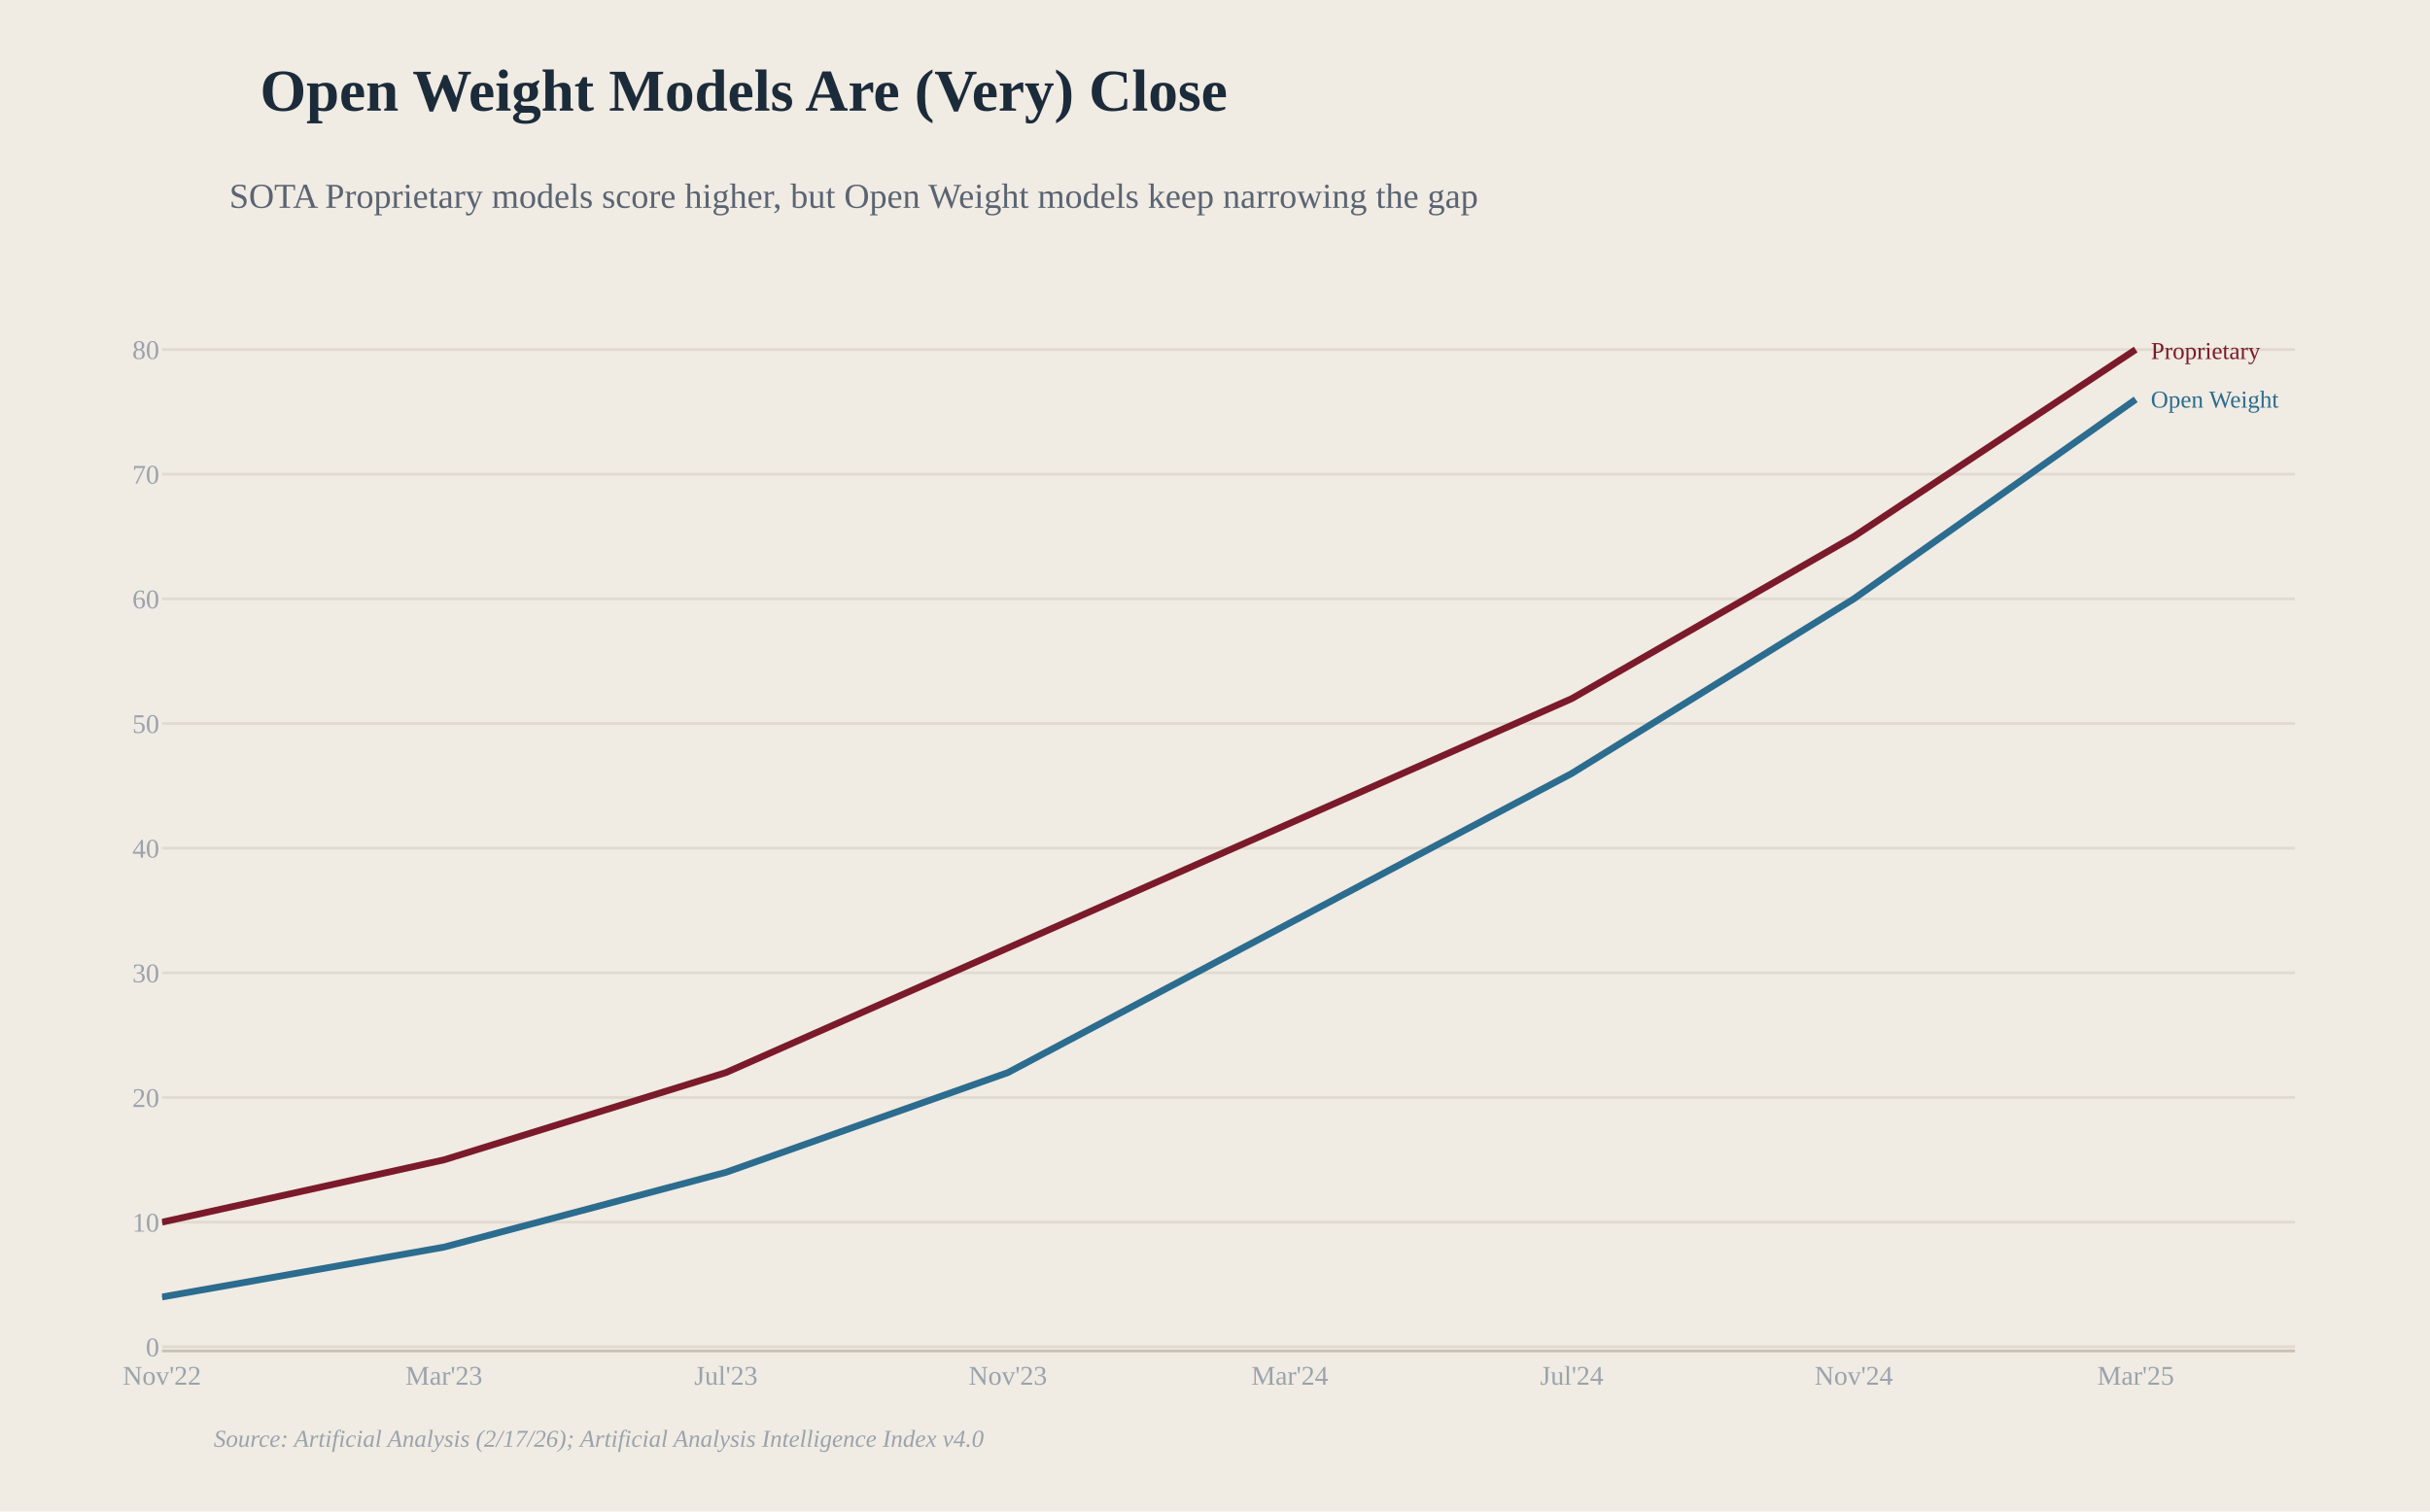
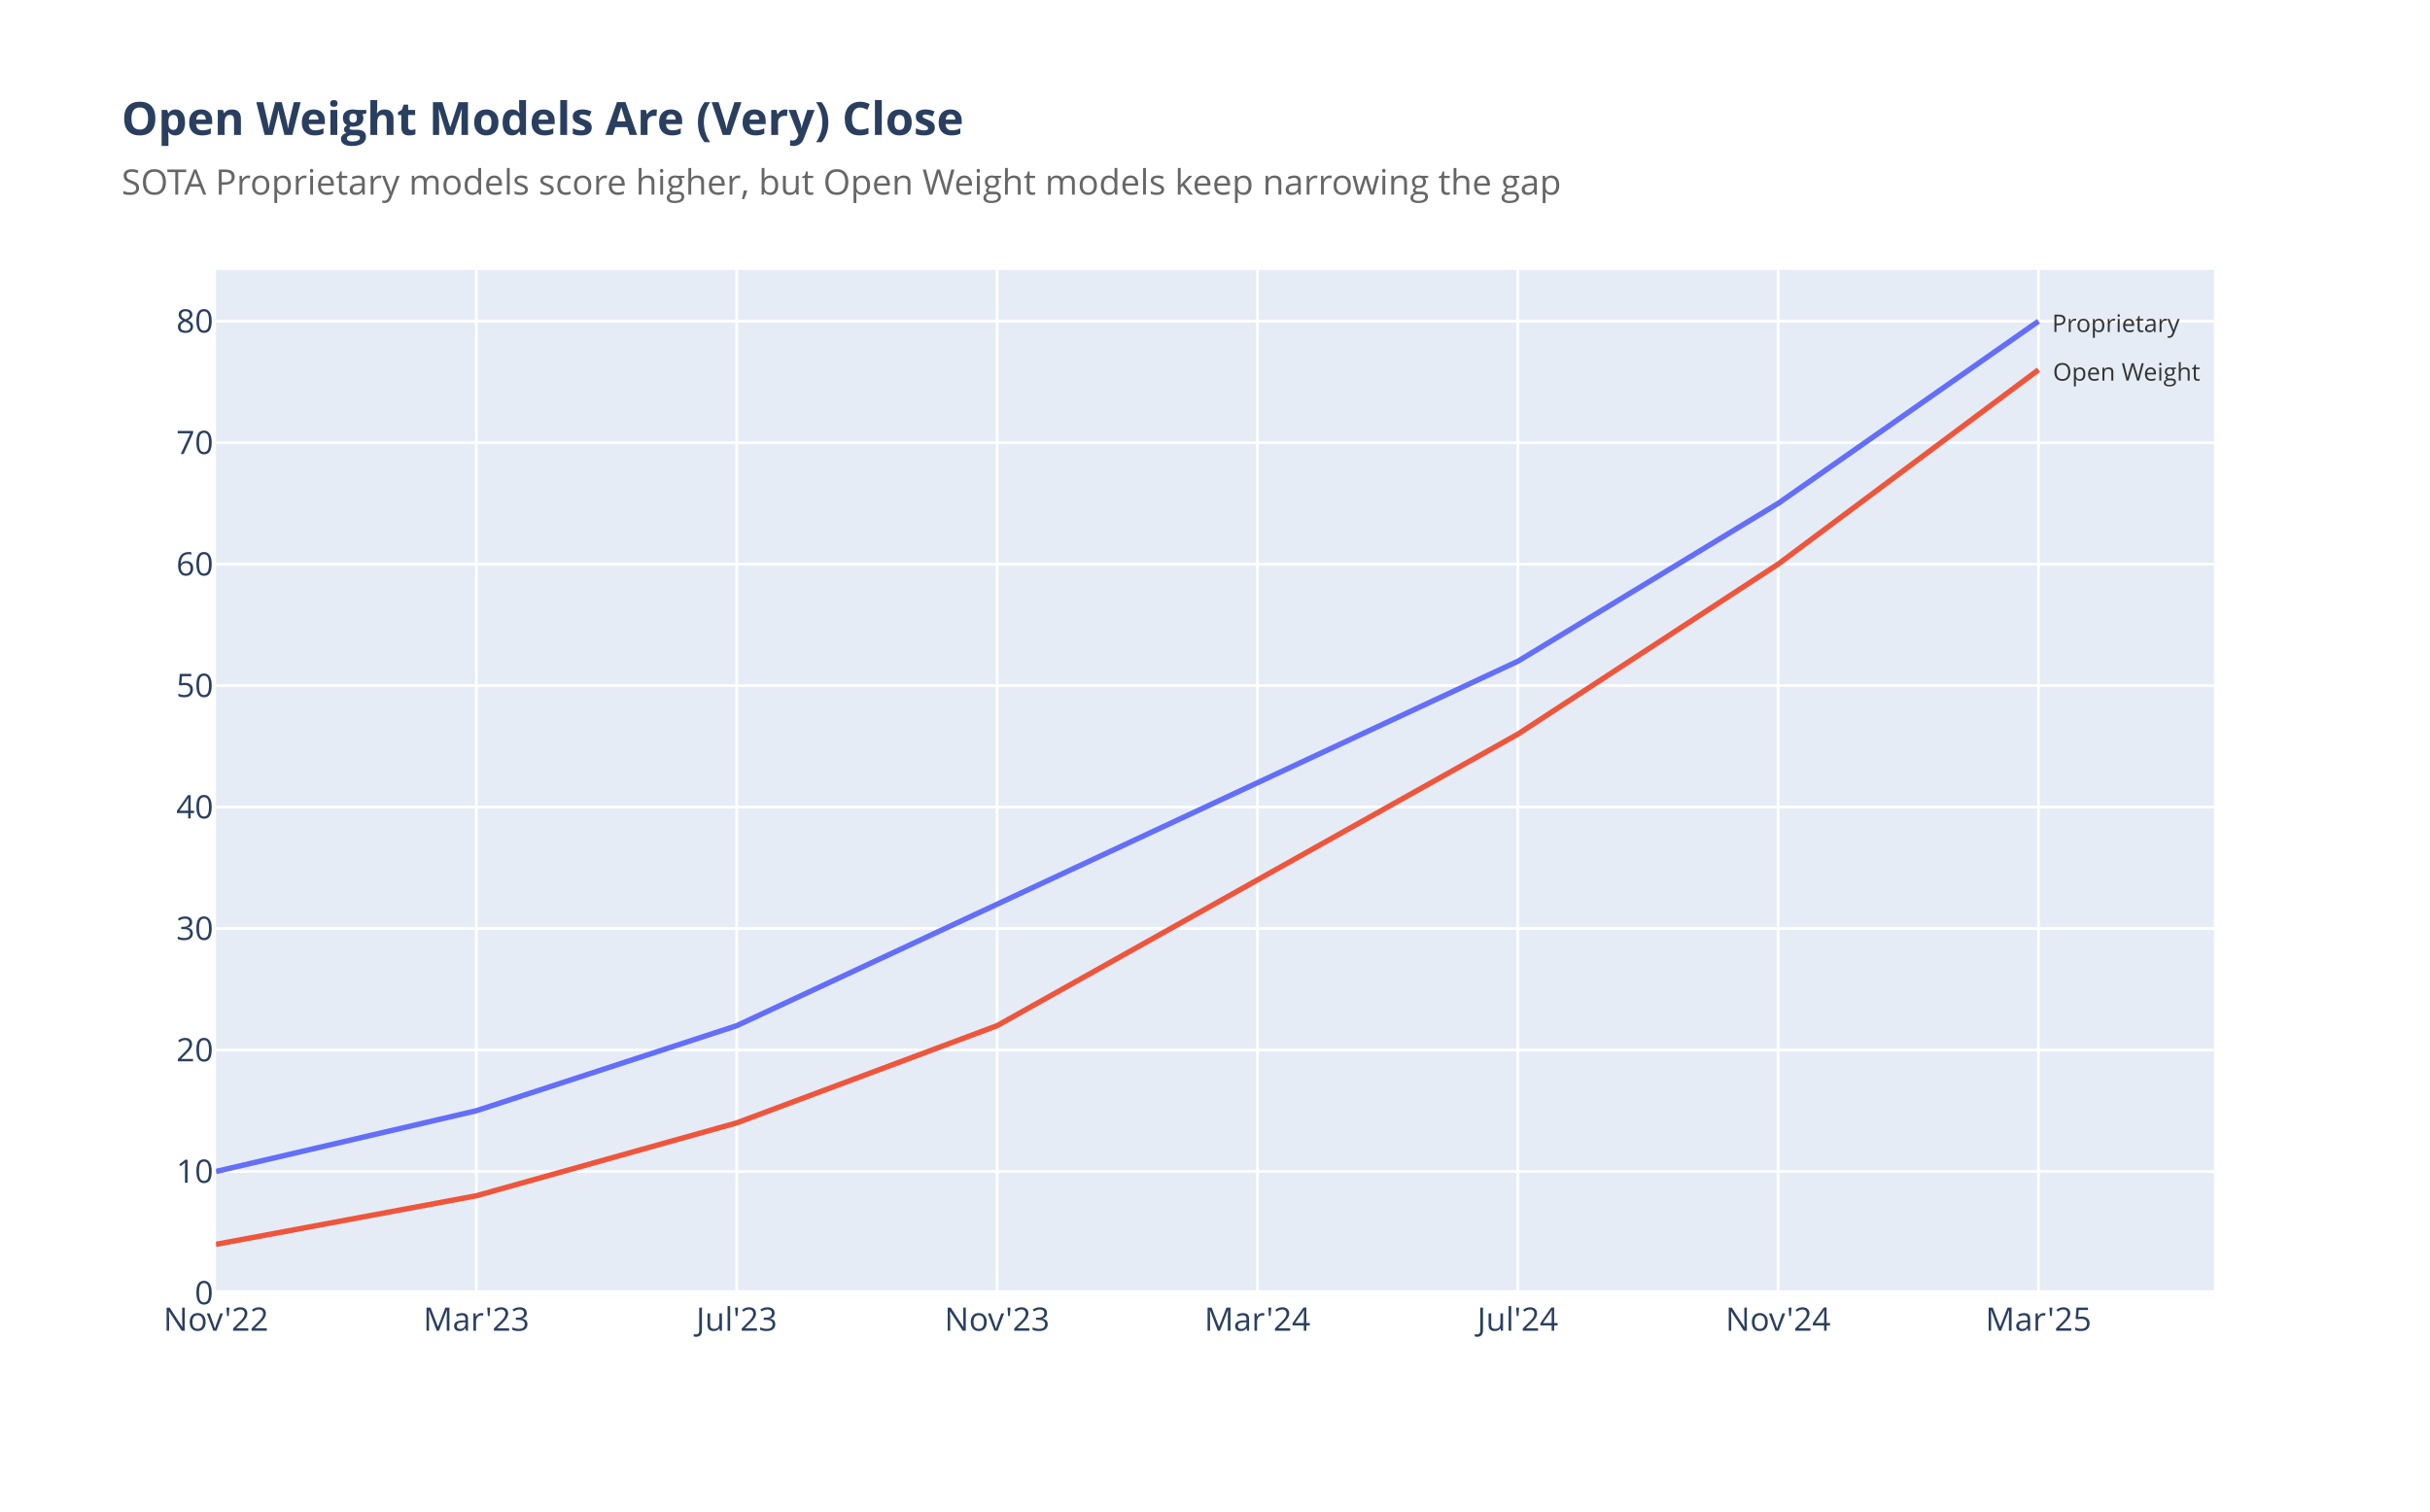
<svg xmlns="http://www.w3.org/2000/svg" class="main-svg" width="900" height="560" style="" viewBox="0 0 900 560">
-   <rect x="0" y="0" width="900" height="560" style="fill: rgb(240, 235, 227); fill-opacity: 1;" />
-   <defs id="defs-cfecf5">
+   <rect x="0" y="0" width="900" height="560" style="fill: rgb(255, 255, 255); fill-opacity: 1;" />
+   <defs id="defs-03beaf">
    <g class="clips">
-       <clipPath id="clipcfecf5xyplot" class="plotclip">
-         <rect width="790" height="390" />
-       </clipPath>
-       <clipPath class="axesclip" id="clipcfecf5x">
-         <rect x="60" y="0" width="790" height="560" />
-       </clipPath>
-       <clipPath class="axesclip" id="clipcfecf5y">
-         <rect x="0" y="110" width="900" height="390" />
-       </clipPath>
-       <clipPath class="axesclip" id="clipcfecf5xy">
-         <rect x="60" y="110" width="790" height="390" />
+       <clipPath id="clip03beafxyplot" class="plotclip">
+         <rect width="740" height="380" />
+       </clipPath>
+       <clipPath class="axesclip" id="clip03beafx">
+         <rect x="80" y="0" width="740" height="560" />
+       </clipPath>
+       <clipPath class="axesclip" id="clip03beafy">
+         <rect x="0" y="100" width="900" height="380" />
+       </clipPath>
+       <clipPath class="axesclip" id="clip03beafxy">
+         <rect x="80" y="100" width="740" height="380" />
      </clipPath>
    </g>
    <g class="gradients" />
    <g class="patterns" />
  </defs>
-   <g class="bglayer" />
+   <g class="bglayer">
+     <rect class="bg" x="80" y="100" width="740" height="380" style="fill: rgb(229, 236, 246); fill-opacity: 1; stroke-width: 0;" />
+   </g>
  <g class="layer-below">
    <g class="imagelayer" />
    <g class="shapelayer" />
  </g>
  <g class="cartesianlayer">
    <g class="subplot xy">
      <g class="layer-subplot">
        <g class="shapelayer" />
        <g class="imagelayer" />
      </g>
      <g class="minor-gridlayer">
        <g class="x" />
        <g class="y" />
      </g>
      <g class="gridlayer">
-         <g class="x" />
+         <g class="x">
+           <path class="xgrid crisp" transform="translate(176.43,0)" d="M0,100v380" style="stroke: rgb(255, 255, 255); stroke-opacity: 1; stroke-width: 1px;" />
+           <path class="xgrid crisp" transform="translate(272.86,0)" d="M0,100v380" style="stroke: rgb(255, 255, 255); stroke-opacity: 1; stroke-width: 1px;" />
+           <path class="xgrid crisp" transform="translate(369.29,0)" d="M0,100v380" style="stroke: rgb(255, 255, 255); stroke-opacity: 1; stroke-width: 1px;" />
+           <path class="xgrid crisp" transform="translate(465.71,0)" d="M0,100v380" style="stroke: rgb(255, 255, 255); stroke-opacity: 1; stroke-width: 1px;" />
+           <path class="xgrid crisp" transform="translate(562.14,0)" d="M0,100v380" style="stroke: rgb(255, 255, 255); stroke-opacity: 1; stroke-width: 1px;" />
+           <path class="xgrid crisp" transform="translate(658.57,0)" d="M0,100v380" style="stroke: rgb(255, 255, 255); stroke-opacity: 1; stroke-width: 1px;" />
+           <path class="xgrid crisp" transform="translate(755,0)" d="M0,100v380" style="stroke: rgb(255, 255, 255); stroke-opacity: 1; stroke-width: 1px;" />
+         </g>
        <g class="y">
-           <path class="ygrid crisp" transform="translate(0,498.97)" d="M60,0h790" style="stroke: rgb(224, 218, 208); stroke-opacity: 1; stroke-width: 1px;" />
-           <path class="ygrid crisp" transform="translate(0,452.79)" d="M60,0h790" style="stroke: rgb(224, 218, 208); stroke-opacity: 1; stroke-width: 1px;" />
-           <path class="ygrid crisp" transform="translate(0,406.61)" d="M60,0h790" style="stroke: rgb(224, 218, 208); stroke-opacity: 1; stroke-width: 1px;" />
-           <path class="ygrid crisp" transform="translate(0,360.42)" d="M60,0h790" style="stroke: rgb(224, 218, 208); stroke-opacity: 1; stroke-width: 1px;" />
-           <path class="ygrid crisp" transform="translate(0,314.24)" d="M60,0h790" style="stroke: rgb(224, 218, 208); stroke-opacity: 1; stroke-width: 1px;" />
-           <path class="ygrid crisp" transform="translate(0,268.05)" d="M60,0h790" style="stroke: rgb(224, 218, 208); stroke-opacity: 1; stroke-width: 1px;" />
-           <path class="ygrid crisp" transform="translate(0,221.87)" d="M60,0h790" style="stroke: rgb(224, 218, 208); stroke-opacity: 1; stroke-width: 1px;" />
-           <path class="ygrid crisp" transform="translate(0,175.68)" d="M60,0h790" style="stroke: rgb(224, 218, 208); stroke-opacity: 1; stroke-width: 1px;" />
-           <path class="ygrid crisp" transform="translate(0,129.5)" d="M60,0h790" style="stroke: rgb(224, 218, 208); stroke-opacity: 1; stroke-width: 1px;" />
-         </g>
-       </g>
-       <g class="zerolinelayer" />
+           <path class="ygrid crisp" transform="translate(0,434)" d="M80,0h740" style="stroke: rgb(255, 255, 255); stroke-opacity: 1; stroke-width: 1px;" />
+           <path class="ygrid crisp" transform="translate(0,389)" d="M80,0h740" style="stroke: rgb(255, 255, 255); stroke-opacity: 1; stroke-width: 1px;" />
+           <path class="ygrid crisp" transform="translate(0,344)" d="M80,0h740" style="stroke: rgb(255, 255, 255); stroke-opacity: 1; stroke-width: 1px;" />
+           <path class="ygrid crisp" transform="translate(0,299)" d="M80,0h740" style="stroke: rgb(255, 255, 255); stroke-opacity: 1; stroke-width: 1px;" />
+           <path class="ygrid crisp" transform="translate(0,254)" d="M80,0h740" style="stroke: rgb(255, 255, 255); stroke-opacity: 1; stroke-width: 1px;" />
+           <path class="ygrid crisp" transform="translate(0,209)" d="M80,0h740" style="stroke: rgb(255, 255, 255); stroke-opacity: 1; stroke-width: 1px;" />
+           <path class="ygrid crisp" transform="translate(0,164)" d="M80,0h740" style="stroke: rgb(255, 255, 255); stroke-opacity: 1; stroke-width: 1px;" />
+           <path class="ygrid crisp" transform="translate(0,119)" d="M80,0h740" style="stroke: rgb(255, 255, 255); stroke-opacity: 1; stroke-width: 1px;" />
+         </g>
+       </g>
+       <g class="zerolinelayer">
+         <path class="yzl zl crisp" transform="translate(0,479)" d="M80,0h740" style="stroke: rgb(255, 255, 255); stroke-opacity: 1; stroke-width: 2px;" />
+       </g>
      <g class="layer-between">
        <g class="shapelayer" />
        <g class="imagelayer" />
      </g>
      <path class="xlines-below" />
      <path class="ylines-below" />
      <g class="overlines-below" />
      <g class="xaxislayer-below" />
      <g class="yaxislayer-below" />
      <g class="overaxes-below" />
      <g class="overplot">
-         <g class="xy" transform="translate(60,110)" clip-path="url(#clipcfecf5xyplot)">
+         <g class="xy" transform="translate(80,100)" clip-path="url(#clip03beafxyplot)">
          <g class="scatterlayer mlayer">
-             <g class="trace scatter tracebdc5bf" style="stroke-miterlimit: 2; opacity: 1;">
+             <g class="trace scatter tracefaa13b" style="stroke-miterlimit: 2; opacity: 1;">
              <g class="fills" />
              <g class="errorbars" />
              <g class="lines">
-                 <path class="js-line" d="M0,342.79L104.43,319.7L208.86,287.37L522.14,148.82L626.57,88.78L731,19.5" style="vector-effect: none; fill: none; stroke: rgb(123, 26, 42); stroke-opacity: 1; stroke-width: 2.5px; opacity: 1;" />
+                 <path class="js-line" d="M0,334L96.43,311.5L192.86,280L482.14,145L578.57,86.5L675,19" style="vector-effect: none; fill: none; stroke: rgb(99, 110, 250); stroke-opacity: 1; stroke-width: 2px; opacity: 1;" />
              </g>
              <g class="points" />
              <g class="text" />
            </g>
-             <g class="trace scatter tracebf5f46" style="stroke-miterlimit: 2; opacity: 1;">
+             <g class="trace scatter trace179424" style="stroke-miterlimit: 2; opacity: 1;">
              <g class="fills" />
              <g class="errorbars" />
              <g class="lines">
-                 <path class="js-line" d="M0,370.5L104.43,352.03L208.86,324.32L313.29,287.37L417.71,231.95L522.14,176.53L626.57,111.87L731,37.97" style="vector-effect: none; fill: none; stroke: rgb(43, 108, 143); stroke-opacity: 1; stroke-width: 2.5px; opacity: 1;" />
+                 <path class="js-line" d="M0,361L96.43,343L192.86,316L289.29,280L385.71,226L482.14,172L578.57,109L675,37" style="vector-effect: none; fill: none; stroke: rgb(239, 85, 59); stroke-opacity: 1; stroke-width: 2px; opacity: 1;" />
              </g>
              <g class="points" />
              <g class="text" />
            </g>
          </g>
        </g>
      </g>
      <g class="zerolinelayer-above" />
-       <path class="xlines-above crisp" d="M60,500.5H850" style="fill: none; stroke-width: 1px; stroke: rgb(200, 192, 180); stroke-opacity: 1;" />
+       <path class="xlines-above crisp" d="M0,0" style="fill: none;" />
      <path class="ylines-above crisp" d="M0,0" style="fill: none;" />
      <g class="overlines-above" />
      <g class="xaxislayer-above">
        <g class="xtick">
-           <text text-anchor="middle" x="0" y="513" transform="translate(60,0)" style="font-family: Georgia, 'Times New Roman', serif; font-size: 10px; fill: rgb(154, 163, 172); fill-opacity: 1; white-space: pre;">Nov'22</text>
-         </g>
-         <g class="xtick">
-           <text text-anchor="middle" x="0" y="513" transform="translate(164.43,0)" style="font-family: Georgia, 'Times New Roman', serif; font-size: 10px; fill: rgb(154, 163, 172); fill-opacity: 1; white-space: pre;">Mar'23</text>
-         </g>
-         <g class="xtick">
-           <text text-anchor="middle" x="0" y="513" transform="translate(268.86,0)" style="font-family: Georgia, 'Times New Roman', serif; font-size: 10px; fill: rgb(154, 163, 172); fill-opacity: 1; white-space: pre;">Jul'23</text>
-         </g>
-         <g class="xtick">
-           <text text-anchor="middle" x="0" y="513" transform="translate(373.29,0)" style="font-family: Georgia, 'Times New Roman', serif; font-size: 10px; fill: rgb(154, 163, 172); fill-opacity: 1; white-space: pre;">Nov'23</text>
-         </g>
-         <g class="xtick">
-           <text text-anchor="middle" x="0" y="513" transform="translate(477.71,0)" style="font-family: Georgia, 'Times New Roman', serif; font-size: 10px; fill: rgb(154, 163, 172); fill-opacity: 1; white-space: pre;">Mar'24</text>
-         </g>
-         <g class="xtick">
-           <text text-anchor="middle" x="0" y="513" transform="translate(582.14,0)" style="font-family: Georgia, 'Times New Roman', serif; font-size: 10px; fill: rgb(154, 163, 172); fill-opacity: 1; white-space: pre;">Jul'24</text>
-         </g>
-         <g class="xtick">
-           <text text-anchor="middle" x="0" y="513" transform="translate(686.57,0)" style="font-family: Georgia, 'Times New Roman', serif; font-size: 10px; fill: rgb(154, 163, 172); fill-opacity: 1; white-space: pre;">Nov'24</text>
-         </g>
-         <g class="xtick">
-           <text text-anchor="middle" x="0" y="513" transform="translate(791,0)" style="font-family: Georgia, 'Times New Roman', serif; font-size: 10px; fill: rgb(154, 163, 172); fill-opacity: 1; white-space: pre;">Mar'25</text>
+           <text text-anchor="middle" x="0" y="493" transform="translate(80,0)" style="font-family: 'Open Sans', verdana, arial, sans-serif; font-size: 12px; fill: rgb(42, 63, 95); fill-opacity: 1; white-space: pre;">Nov'22</text>
+         </g>
+         <g class="xtick">
+           <text text-anchor="middle" x="0" y="493" transform="translate(176.43,0)" style="font-family: 'Open Sans', verdana, arial, sans-serif; font-size: 12px; fill: rgb(42, 63, 95); fill-opacity: 1; white-space: pre;">Mar'23</text>
+         </g>
+         <g class="xtick">
+           <text text-anchor="middle" x="0" y="493" transform="translate(272.86,0)" style="font-family: 'Open Sans', verdana, arial, sans-serif; font-size: 12px; fill: rgb(42, 63, 95); fill-opacity: 1; white-space: pre;">Jul'23</text>
+         </g>
+         <g class="xtick">
+           <text text-anchor="middle" x="0" y="493" transform="translate(369.29,0)" style="font-family: 'Open Sans', verdana, arial, sans-serif; font-size: 12px; fill: rgb(42, 63, 95); fill-opacity: 1; white-space: pre;">Nov'23</text>
+         </g>
+         <g class="xtick">
+           <text text-anchor="middle" x="0" y="493" transform="translate(465.71,0)" style="font-family: 'Open Sans', verdana, arial, sans-serif; font-size: 12px; fill: rgb(42, 63, 95); fill-opacity: 1; white-space: pre;">Mar'24</text>
+         </g>
+         <g class="xtick">
+           <text text-anchor="middle" x="0" y="493" transform="translate(562.14,0)" style="font-family: 'Open Sans', verdana, arial, sans-serif; font-size: 12px; fill: rgb(42, 63, 95); fill-opacity: 1; white-space: pre;">Jul'24</text>
+         </g>
+         <g class="xtick">
+           <text text-anchor="middle" x="0" y="493" transform="translate(658.57,0)" style="font-family: 'Open Sans', verdana, arial, sans-serif; font-size: 12px; fill: rgb(42, 63, 95); fill-opacity: 1; white-space: pre;">Nov'24</text>
+         </g>
+         <g class="xtick">
+           <text text-anchor="middle" x="0" y="493" transform="translate(755,0)" style="font-family: 'Open Sans', verdana, arial, sans-serif; font-size: 12px; fill: rgb(42, 63, 95); fill-opacity: 1; white-space: pre;">Mar'25</text>
        </g>
      </g>
      <g class="yaxislayer-above">
        <g class="ytick">
-           <text text-anchor="end" x="59" y="3.5" transform="translate(0,498.97)" style="font-family: Georgia, 'Times New Roman', serif; font-size: 10px; fill: rgb(154, 163, 172); fill-opacity: 1; white-space: pre;">0</text>
-         </g>
-         <g class="ytick">
-           <text text-anchor="end" x="59" y="3.5" style="font-family: Georgia, 'Times New Roman', serif; font-size: 10px; fill: rgb(154, 163, 172); fill-opacity: 1; white-space: pre;" transform="translate(0,452.79)">10</text>
-         </g>
-         <g class="ytick">
-           <text text-anchor="end" x="59" y="3.5" style="font-family: Georgia, 'Times New Roman', serif; font-size: 10px; fill: rgb(154, 163, 172); fill-opacity: 1; white-space: pre;" transform="translate(0,406.61)">20</text>
-         </g>
-         <g class="ytick">
-           <text text-anchor="end" x="59" y="3.5" style="font-family: Georgia, 'Times New Roman', serif; font-size: 10px; fill: rgb(154, 163, 172); fill-opacity: 1; white-space: pre;" transform="translate(0,360.42)">30</text>
-         </g>
-         <g class="ytick">
-           <text text-anchor="end" x="59" y="3.5" style="font-family: Georgia, 'Times New Roman', serif; font-size: 10px; fill: rgb(154, 163, 172); fill-opacity: 1; white-space: pre;" transform="translate(0,314.24)">40</text>
-         </g>
-         <g class="ytick">
-           <text text-anchor="end" x="59" y="3.5" style="font-family: Georgia, 'Times New Roman', serif; font-size: 10px; fill: rgb(154, 163, 172); fill-opacity: 1; white-space: pre;" transform="translate(0,268.05)">50</text>
-         </g>
-         <g class="ytick">
-           <text text-anchor="end" x="59" y="3.5" style="font-family: Georgia, 'Times New Roman', serif; font-size: 10px; fill: rgb(154, 163, 172); fill-opacity: 1; white-space: pre;" transform="translate(0,221.87)">60</text>
-         </g>
-         <g class="ytick">
-           <text text-anchor="end" x="59" y="3.5" style="font-family: Georgia, 'Times New Roman', serif; font-size: 10px; fill: rgb(154, 163, 172); fill-opacity: 1; white-space: pre;" transform="translate(0,175.68)">70</text>
-         </g>
-         <g class="ytick">
-           <text text-anchor="end" x="59" y="3.5" style="font-family: Georgia, 'Times New Roman', serif; font-size: 10px; fill: rgb(154, 163, 172); fill-opacity: 1; white-space: pre;" transform="translate(0,129.5)">80</text>
+           <text text-anchor="end" x="79" y="4.2" transform="translate(0,479)" style="font-family: 'Open Sans', verdana, arial, sans-serif; font-size: 12px; fill: rgb(42, 63, 95); fill-opacity: 1; white-space: pre;">0</text>
+         </g>
+         <g class="ytick">
+           <text text-anchor="end" x="79" y="4.2" style="font-family: 'Open Sans', verdana, arial, sans-serif; font-size: 12px; fill: rgb(42, 63, 95); fill-opacity: 1; white-space: pre;" transform="translate(0,434)">10</text>
+         </g>
+         <g class="ytick">
+           <text text-anchor="end" x="79" y="4.2" style="font-family: 'Open Sans', verdana, arial, sans-serif; font-size: 12px; fill: rgb(42, 63, 95); fill-opacity: 1; white-space: pre;" transform="translate(0,389)">20</text>
+         </g>
+         <g class="ytick">
+           <text text-anchor="end" x="79" y="4.2" style="font-family: 'Open Sans', verdana, arial, sans-serif; font-size: 12px; fill: rgb(42, 63, 95); fill-opacity: 1; white-space: pre;" transform="translate(0,344)">30</text>
+         </g>
+         <g class="ytick">
+           <text text-anchor="end" x="79" y="4.2" style="font-family: 'Open Sans', verdana, arial, sans-serif; font-size: 12px; fill: rgb(42, 63, 95); fill-opacity: 1; white-space: pre;" transform="translate(0,299)">40</text>
+         </g>
+         <g class="ytick">
+           <text text-anchor="end" x="79" y="4.2" style="font-family: 'Open Sans', verdana, arial, sans-serif; font-size: 12px; fill: rgb(42, 63, 95); fill-opacity: 1; white-space: pre;" transform="translate(0,254)">50</text>
+         </g>
+         <g class="ytick">
+           <text text-anchor="end" x="79" y="4.2" style="font-family: 'Open Sans', verdana, arial, sans-serif; font-size: 12px; fill: rgb(42, 63, 95); fill-opacity: 1; white-space: pre;" transform="translate(0,209)">60</text>
+         </g>
+         <g class="ytick">
+           <text text-anchor="end" x="79" y="4.2" style="font-family: 'Open Sans', verdana, arial, sans-serif; font-size: 12px; fill: rgb(42, 63, 95); fill-opacity: 1; white-space: pre;" transform="translate(0,164)">70</text>
+         </g>
+         <g class="ytick">
+           <text text-anchor="end" x="79" y="4.2" style="font-family: 'Open Sans', verdana, arial, sans-serif; font-size: 12px; fill: rgb(42, 63, 95); fill-opacity: 1; white-space: pre;" transform="translate(0,119)">80</text>
        </g>
      </g>
      <g class="overaxes-above" />
    </g>
  </g>
  <g class="polarlayer" />
  <g class="smithlayer" />
  <g class="ternarylayer" />
  <g class="geolayer" />
  <g class="funnelarealayer" />
  <g class="pielayer" />
  <g class="iciclelayer" />
  <g class="treemaplayer" />
  <g class="sunburstlayer" />
  <g class="glimages" />
-   <defs id="topdefs-cfecf5">
+   <defs id="topdefs-03beaf">
    <g class="clips" />
  </defs>
  <g class="layer-above">
    <g class="imagelayer" />
    <g class="shapelayer" />
  </g>
  <g class="infolayer">
-     <g class="g-gtitle" />
+     <g class="g-gtitle">
+       <text class="gtitle" x="45" y="50" text-anchor="start" dy="0em" style="opacity: 1; font-family: 'Open Sans', verdana, arial, sans-serif; font-size: 17px; fill: rgb(42, 63, 95); fill-opacity: 1; white-space: pre;">
+         <tspan class="line" dy="0em" x="45" y="50">
+           <tspan style="font-weight:bold">Open Weight Models Are (Very) Close</tspan>
+         </tspan>
+         <tspan class="line" dy="1.3em" x="45" y="50">
+           <tspan style="font-size:13px; fill:#666">SOTA Proprietary models score higher, but Open Weight models keep narrowing the gap</tspan>
+         </tspan>
+       </text>
+     </g>
    <g class="g-xtitle" />
    <g class="g-ytitle" />
    <g class="annotation" data-index="0" style="opacity: 1;">
-       <g class="annotation-text-g" transform="rotate(0,817,129.5)">
-         <g class="cursor-pointer" transform="translate(791,123)">
-           <rect class="bg" x="0.5" y="0.5" width="51" height="13" style="stroke-width: 1px; stroke: rgb(0, 0, 0); stroke-opacity: 0; fill: rgb(0, 0, 0); fill-opacity: 0;" />
-           <text class="annotation-text" text-anchor="middle" x="25.891" y="10" style="font-family: Georgia, 'Times New Roman', serif; font-size: 9px; fill: rgb(123, 26, 42); fill-opacity: 1; white-space: pre;"> Proprietary</text>
+       <g class="annotation-text-g" transform="rotate(0,783.5,119)">
+         <g class="cursor-pointer" transform="translate(755,112)">
+           <rect class="bg" x="0.5" y="0.5" width="56" height="14" style="stroke-width: 1px; stroke: rgb(0, 0, 0); stroke-opacity: 0; fill: rgb(0, 0, 0); fill-opacity: 0;" />
+           <text class="annotation-text" text-anchor="middle" x="28.648" y="11" style="font-family: 'Open Sans', verdana, arial, sans-serif; font-size: 9px; fill: rgb(51, 51, 51); fill-opacity: 1; white-space: pre;"> Proprietary</text>
        </g>
      </g>
    </g>
    <g class="annotation" data-index="1" style="opacity: 1;">
-       <g class="annotation-text-g" transform="rotate(0,820.5,147.97)">
-         <g class="cursor-pointer" transform="translate(791,141)">
-           <rect class="bg" x="0.5" y="0.5" width="58" height="13" style="stroke-width: 1px; stroke: rgb(0, 0, 0); stroke-opacity: 0; fill: rgb(0, 0, 0); fill-opacity: 0;" />
-           <text class="annotation-text" text-anchor="middle" x="29.273" y="10" style="font-family: Georgia, 'Times New Roman', serif; font-size: 9px; fill: rgb(43, 108, 143); fill-opacity: 1; white-space: pre;"> Open Weight</text>
-         </g>
-       </g>
-     </g>
-     <g class="annotation" data-index="2" style="opacity: 1;">
-       <g class="annotation-text-g" transform="rotate(0,275.5,33.5)">
-         <g class="cursor-pointer" transform="translate(60,19)">
-           <rect class="bg" x="0.5" y="0.5" width="430" height="28" style="stroke-width: 1px; stroke: rgb(0, 0, 0); stroke-opacity: 0; fill: rgb(0, 0, 0); fill-opacity: 0;" />
-           <text class="annotation-text" text-anchor="middle" x="215.453" y="22" style="font-family: Georgia, 'Times New Roman', serif; font-size: 22px; fill: rgb(28, 43, 58); fill-opacity: 1; white-space: pre;">
-             <tspan style="font-weight:bold">Open Weight Models Are (Very) Close</tspan>
-           </text>
-         </g>
-       </g>
-     </g>
-     <g class="annotation" data-index="3" style="opacity: 1;">
-       <g class="annotation-text-g" transform="rotate(0,316,72.5)">
-         <g class="cursor-pointer" transform="translate(60,63)">
-           <rect class="bg" x="0.5" y="0.5" width="511" height="18" style="stroke-width: 1px; stroke: rgb(0, 0, 0); stroke-opacity: 0; fill: rgb(0, 0, 0); fill-opacity: 0;" />
-           <text class="annotation-text" text-anchor="middle" x="256.195" y="14" style="font-family: Georgia, 'Times New Roman', serif; font-size: 13px; fill: rgb(90, 100, 114); fill-opacity: 1; white-space: pre;">SOTA Proprietary models score higher, but Open Weight models keep narrowing the gap</text>
-         </g>
-       </g>
-     </g>
-     <g class="annotation" data-index="4" style="opacity: 1;">
-       <g class="annotation-text-g" transform="rotate(0,221.5,533)">
-         <g class="cursor-pointer" transform="translate(60,526)">
-           <rect class="bg" x="0.5" y="0.5" width="322" height="13" style="stroke-width: 1px; stroke: rgb(0, 0, 0); stroke-opacity: 0; fill: rgb(0, 0, 0); fill-opacity: 0;" />
-           <text class="annotation-text" text-anchor="middle" x="161.758" y="10" style="font-family: Georgia, 'Times New Roman', serif; font-size: 9px; fill: rgb(154, 163, 172); fill-opacity: 1; white-space: pre;">
-             <tspan style="font-style:italic">Source: Artificial Analysis (2/17/26); Artificial Analysis Intelligence Index v4.0</tspan>
-           </text>
+       <g class="annotation-text-g" transform="rotate(0,787.5,137)">
+         <g class="cursor-pointer" transform="translate(755,130)">
+           <rect class="bg" x="0.5" y="0.5" width="64" height="14" style="stroke-width: 1px; stroke: rgb(0, 0, 0); stroke-opacity: 0; fill: rgb(0, 0, 0); fill-opacity: 0;" />
+           <text class="annotation-text" text-anchor="middle" x="32.609" y="11" style="font-family: 'Open Sans', verdana, arial, sans-serif; font-size: 9px; fill: rgb(51, 51, 51); fill-opacity: 1; white-space: pre;"> Open Weight</text>
        </g>
      </g>
    </g>
  </g>
</svg>
